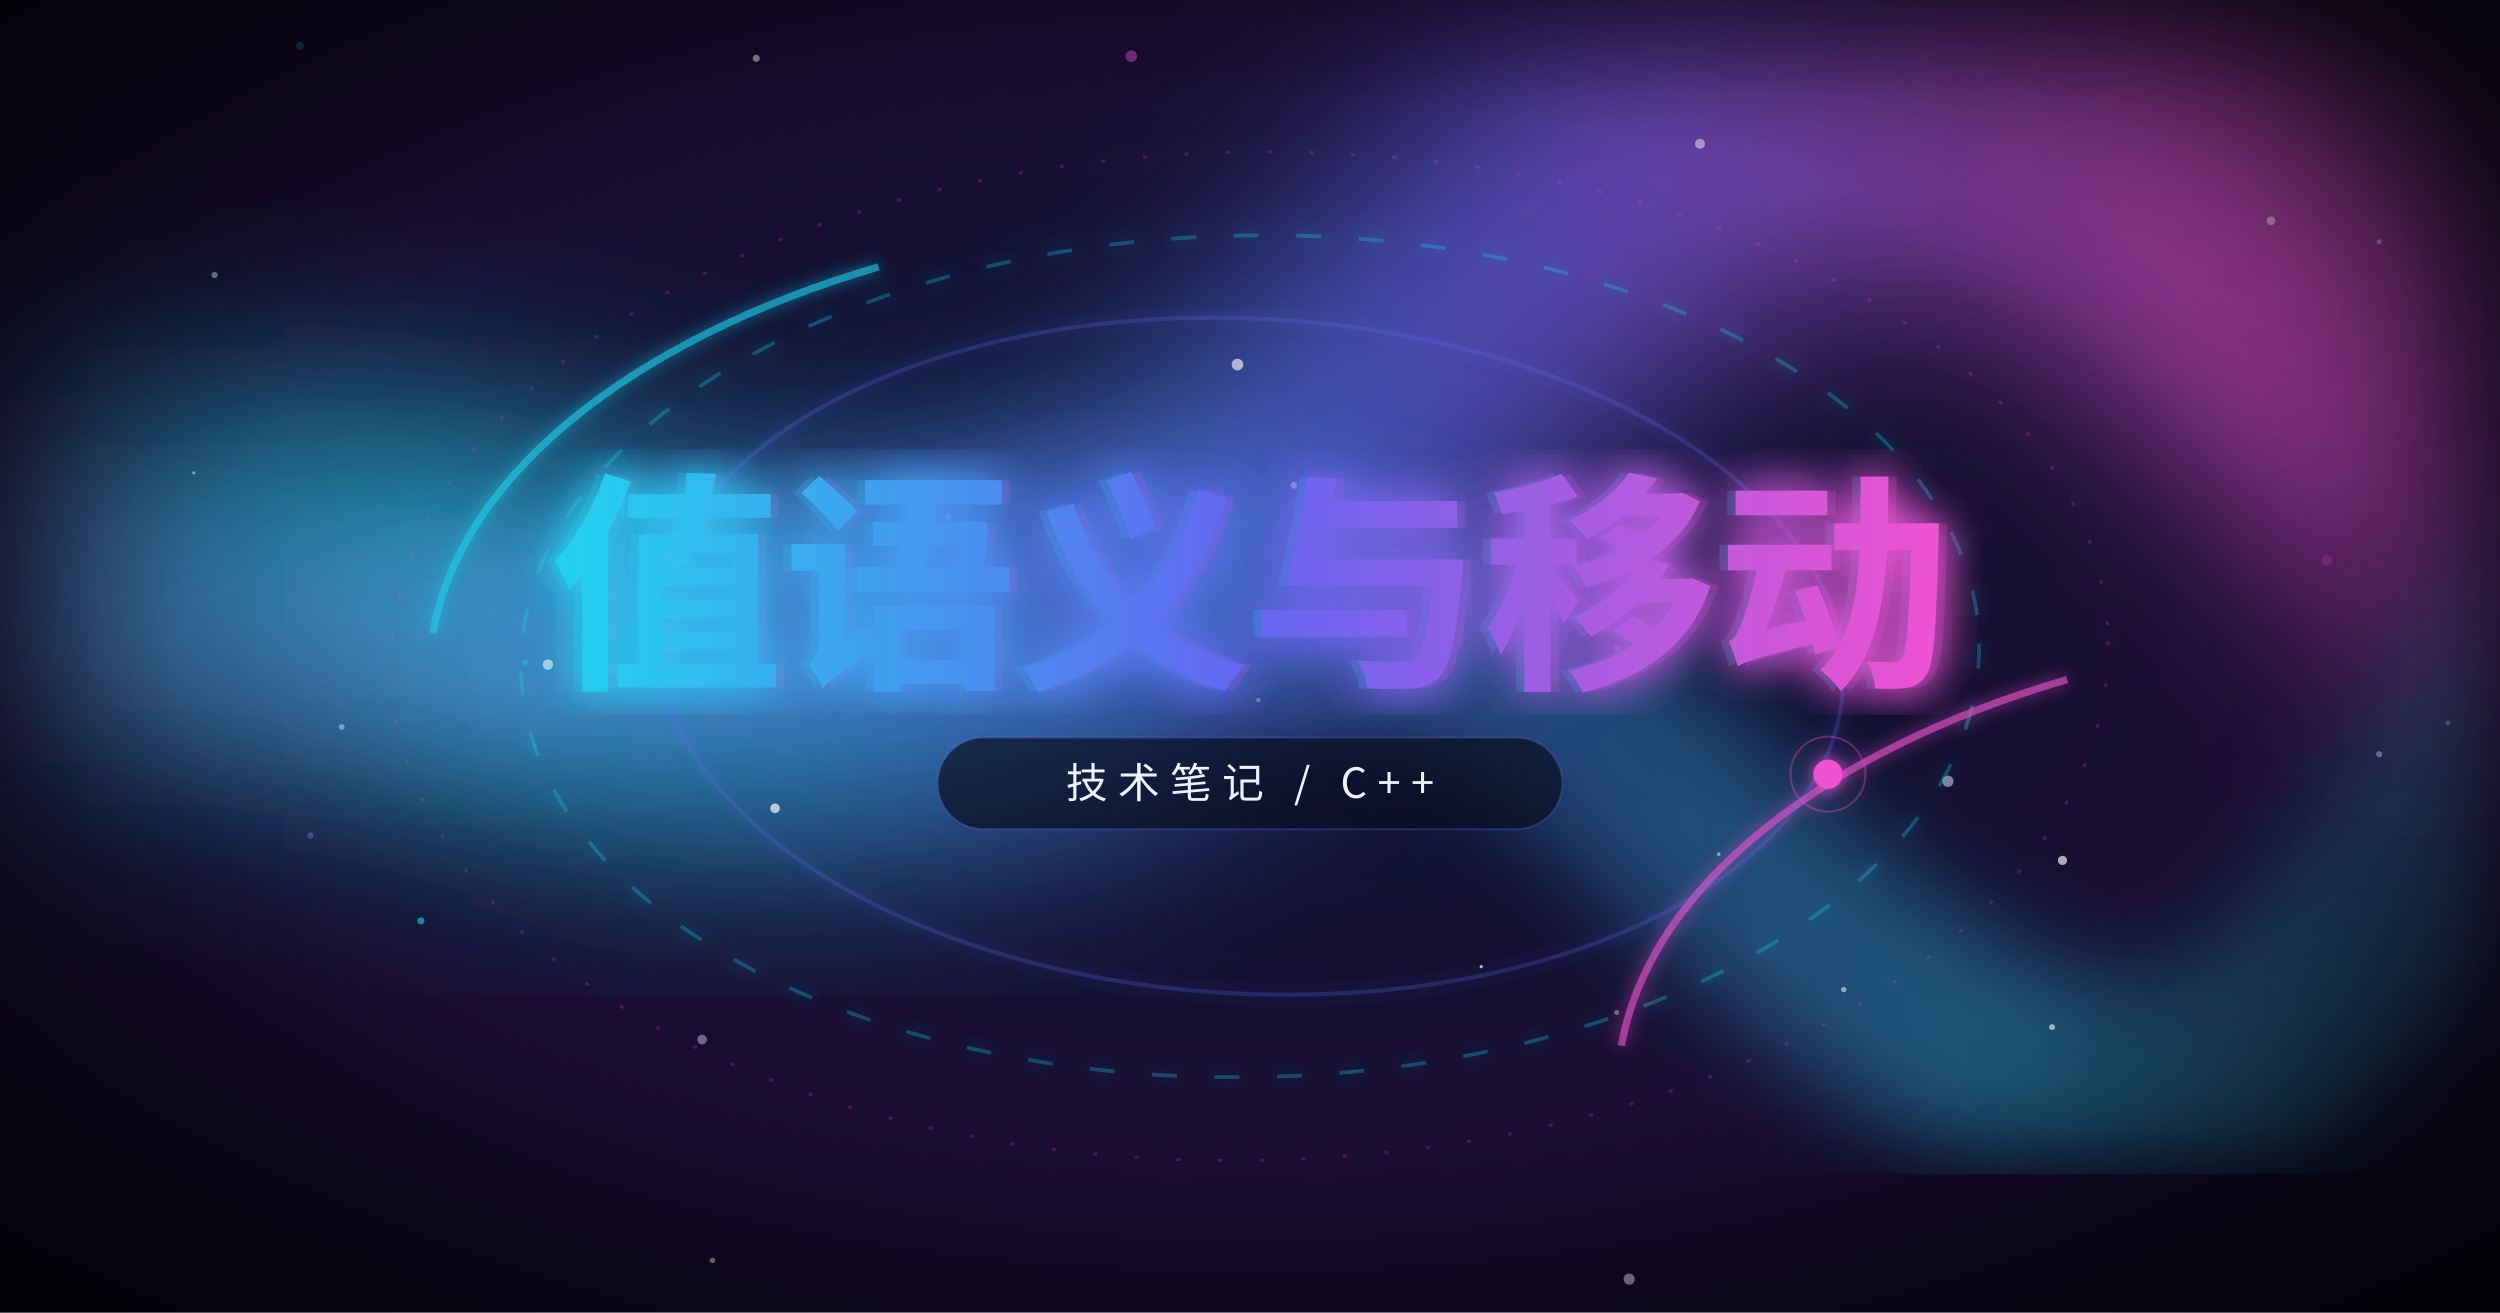
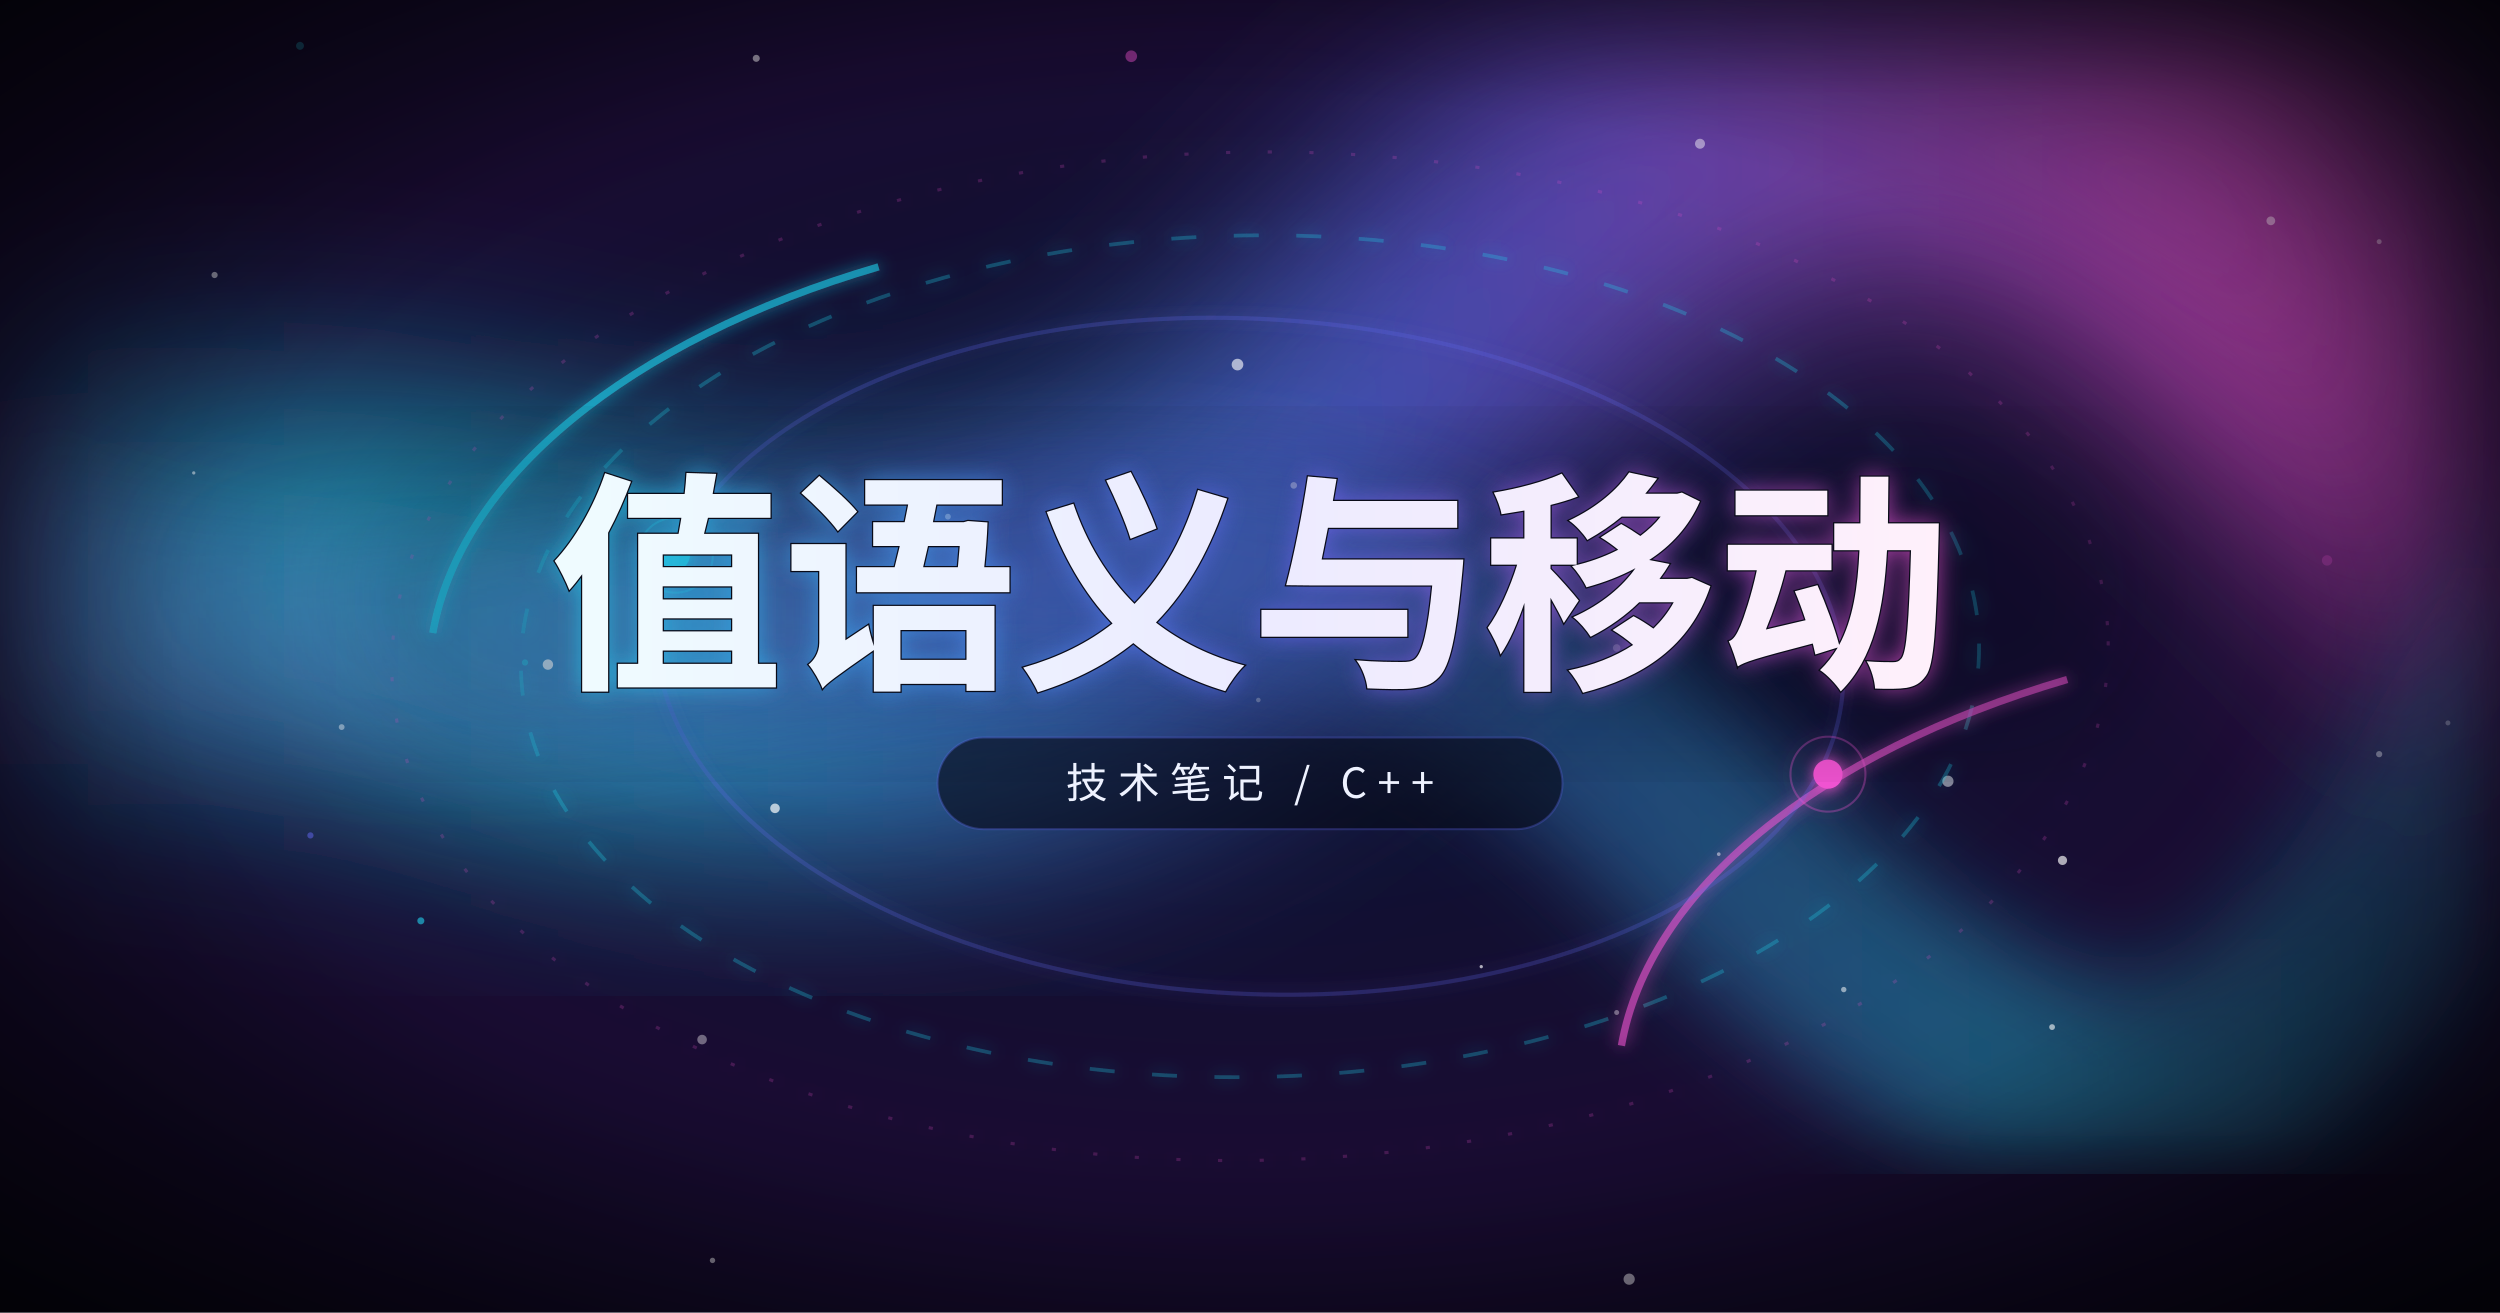
<svg xmlns="http://www.w3.org/2000/svg" width="1200" height="630" viewBox="0 0 1200 630">
  <defs>
    <radialGradient id="bg" cx="50%" cy="45%" r="82%">
      <stop stop-color="#07142f" />
      <stop offset=".52" stop-color="#190c32" />
      <stop offset="1" stop-color="#02030a" />
    </radialGradient>
    <linearGradient id="auroraA" x1="0" y1="0" x2="1" y2="0">
      <stop stop-color="#22d3ee" stop-opacity="0" />
      <stop offset=".25" stop-color="#22d3ee" stop-opacity=".82" />
      <stop offset=".56" stop-color="#6366f1" stop-opacity=".70" />
      <stop offset=".82" stop-color="#f052d1" stop-opacity=".72" />
      <stop offset="1" stop-color="#f052d1" stop-opacity="0" />
    </linearGradient>
    <linearGradient id="auroraB" x1="0" y1="0" x2="1" y2="0">
      <stop stop-color="#f052d1" stop-opacity="0" />
      <stop offset=".42" stop-color="#6366f1" stop-opacity=".56" />
      <stop offset=".75" stop-color="#22d3ee" stop-opacity=".58" />
      <stop offset="1" stop-color="#22d3ee" stop-opacity="0" />
    </linearGradient>
-     <linearGradient id="titleGradient" x1="0" y1="0" x2="1" y2="0">
+     <linearGradient id="neonGradient" x1="0" y1="0" x2="1" y2="0">
      <stop stop-color="#22d3ee" />
      <stop offset=".5" stop-color="#6366f1" />
      <stop offset="1" stop-color="#f052d1" />
+     </linearGradient>
+     <linearGradient id="titleGradient" x1="0" y1="0" x2="1" y2="0">
+       <stop stop-color="#effcff" />
+       <stop offset=".5" stop-color="#ecebff" />
+       <stop offset="1" stop-color="#fff0fb" />
    </linearGradient>
    <linearGradient id="prismGradient" x1="0" y1="0" x2="1" y2="1">
      <stop stop-color="#22d3ee" stop-opacity=".48" />
      <stop offset=".5" stop-color="#6366f1" stop-opacity=".10" />
      <stop offset="1" stop-color="#f052d1" stop-opacity=".44" />
    </linearGradient>
    <linearGradient id="glassGradient" x1="0" y1="0" x2="1" y2="1">
      <stop stop-color="#fff" stop-opacity=".13" />
      <stop offset=".48" stop-color="#fff" stop-opacity=".035" />
      <stop offset="1" stop-color="#6366f1" stop-opacity=".12" />
    </linearGradient>
    <filter id="blur48">
      <feGaussianBlur stdDeviation="48" />
    </filter>
    <filter id="blur22">
      <feGaussianBlur stdDeviation="22" />
    </filter>
    <filter id="lineGlow">
      <feGaussianBlur stdDeviation="4" result="b" />
      <feMerge>
        <feMergeNode in="b" />
        <feMergeNode in="SourceGraphic" />
      </feMerge>
    </filter>
    <filter id="softGlow">
      <feGaussianBlur stdDeviation="3" result="b" />
      <feMerge>
        <feMergeNode in="b" />
        <feMergeNode in="SourceGraphic" />
      </feMerge>
    </filter>
-     <filter id="titleGlow">
-       <feGaussianBlur stdDeviation="11" result="b1" />
-       <feGaussianBlur stdDeviation="3" result="b2" />
-       <feMerge>
-         <feMergeNode in="b1" />
-         <feMergeNode in="b2" />
-         <feMergeNode in="SourceGraphic" />
-       </feMerge>
+     <filter id="titleGlow" x="-30%" y="-50%" width="160%" height="200%">
+       <feGaussianBlur stdDeviation="6" />
    </filter>
    <radialGradient id="vignette" cx="50%" cy="50%" r="73%">
      <stop offset=".58" stop-color="#000" stop-opacity="0" />
      <stop offset="1" stop-color="#000" stop-opacity=".70" />
    </radialGradient>
  </defs>
  <rect width="1200" height="630" fill="url(#bg)" />
  <path d="M-160 409 C100 70 360 520 660 198 S1060 90 1360 438" fill="none" stroke="url(#auroraA)" stroke-width="172" filter="url(#blur48)" opacity=".94" />
  <path d="M-100 191 C220 500 500 90 800 385 S1110 465 1320 140" fill="none" stroke="url(#auroraB)" stroke-width="105" filter="url(#blur22)" opacity=".64" />
  <circle cx="202" cy="442" r="1.7" fill="#22d3ee" opacity="0.59" />
  <circle cx="990" cy="413" r="2.2" fill="#ffffff" opacity="0.65" />
  <circle cx="776" cy="311" r="1.8" fill="#ffffff" opacity="0.24" />
  <circle cx="594" cy="175" r="2.8" fill="#ffffff" opacity="0.61" />
  <circle cx="885" cy="475" r="1.3" fill="#ffffff" opacity="0.52" />
  <circle cx="543" cy="27" r="2.8" fill="#f052d1" opacity="0.46" />
  <circle cx="534" cy="281" r="1.1" fill="#ffffff" opacity="0.47" />
  <circle cx="1090" cy="106" r="2.1" fill="#ffffff" opacity="0.40" />
  <circle cx="604" cy="336" r="1.1" fill="#ffffff" opacity="0.29" />
  <circle cx="621" cy="233" r="1.6" fill="#ffffff" opacity="0.38" />
  <circle cx="809" cy="244" r="1.7" fill="#6366f1" opacity="0.50" />
  <circle cx="337" cy="499" r="2.3" fill="#ffffff" opacity="0.38" />
  <circle cx="455" cy="248" r="1.4" fill="#ffffff" opacity="0.47" />
  <circle cx="103" cy="132" r="1.5" fill="#ffffff" opacity="0.45" />
  <circle cx="1175" cy="347" r="1.2" fill="#ffffff" opacity="0.23" />
  <circle cx="144" cy="22" r="1.9" fill="#22d3ee" opacity="0.27" />
  <circle cx="263" cy="319" r="2.5" fill="#ffffff" opacity="0.60" />
  <circle cx="985" cy="493" r="1.4" fill="#ffffff" opacity="0.59" />
  <circle cx="93" cy="227" r="0.8" fill="#ffffff" opacity="0.48" />
  <circle cx="164" cy="349" r="1.4" fill="#ffffff" opacity="0.40" />
  <circle cx="1117" cy="269" r="2.5" fill="#f052d1" opacity="0.18" />
  <circle cx="782" cy="614" r="2.7" fill="#ffffff" opacity="0.46" />
  <circle cx="1142" cy="362" r="1.5" fill="#ffffff" opacity="0.34" />
  <circle cx="1142" cy="116" r="1.2" fill="#ffffff" opacity="0.32" />
  <circle cx="342" cy="605" r="1.3" fill="#ffffff" opacity="0.45" />
  <circle cx="149" cy="401" r="1.5" fill="#6366f1" opacity="0.51" />
  <circle cx="776" cy="486" r="1.2" fill="#ffffff" opacity="0.38" />
  <circle cx="825" cy="410" r="0.9" fill="#ffffff" opacity="0.48" />
  <circle cx="363" cy="28" r="1.7" fill="#ffffff" opacity="0.51" />
  <circle cx="711" cy="464" r="0.8" fill="#ffffff" opacity="0.67" />
  <circle cx="252" cy="318" r="1.5" fill="#22d3ee" opacity="0.39" />
  <circle cx="816" cy="69" r="2.4" fill="#ffffff" opacity="0.46" />
  <circle cx="935" cy="375" r="2.7" fill="#ffffff" opacity="0.48" />
  <circle cx="372" cy="388" r="2.3" fill="#ffffff" opacity="0.68" />
  <g transform="translate(600 315) rotate(-1)" fill="none" filter="url(#lineGlow)">
    <ellipse rx="350" ry="202" stroke="#22d3ee" stroke-opacity=".28" stroke-width="1.8" stroke-dasharray="12 18" />
    <ellipse rx="412" ry="242" stroke="#f052d1" stroke-opacity=".20" stroke-width="1.5" stroke-dasharray="2 18" />
    <path d="M-392 -18 A395 218 0 0 1 -175 -190" stroke="#22d3ee" stroke-width="3.5" opacity=".58" />
    <path d="M175 190 A395 218 0 0 1 392 18" stroke="#f052d1" stroke-width="3.5" opacity=".58" />
  </g>
  <g transform="translate(600 315) rotate(3)" fill="none" filter="url(#lineGlow)">
    <ellipse rx="285" ry="162" stroke="#6366f1" stroke-width="2" stroke-opacity=".24" />
    <circle cx="-278" cy="-34" r="7" fill="#22d3ee" stroke="none" />
    <circle cx="280" cy="42" r="7" fill="#f052d1" stroke="none" />
    <circle cx="-278" cy="-34" r="18" stroke="#22d3ee" stroke-opacity=".32" />
    <circle cx="280" cy="42" r="18" stroke="#f052d1" stroke-opacity=".32" />
  </g>
-   <text x="596" y="322" font-family="'PingFang SC','Microsoft YaHei','Noto Sans CJK SC',sans-serif" font-size="112" font-weight="900" fill="#22d3ee" opacity=".22" text-anchor="middle">值语义与移动</text>
-   <text x="604" y="322" font-family="'PingFang SC','Microsoft YaHei','Noto Sans CJK SC',sans-serif" font-size="112" font-weight="900" fill="#f052d1" opacity=".20" text-anchor="middle">值语义与移动</text>
-   <text x="600" y="322" font-family="'PingFang SC','Microsoft YaHei','Noto Sans CJK SC',sans-serif" font-size="112" font-weight="900" fill="url(#titleGradient)" text-anchor="middle" filter="url(#titleGlow)">值语义与移动</text>
+   <rect x="170" y="210" width="860" height="150" rx="75" fill="#02040c" opacity=".18" filter="url(#blur22)" />
+   <text x="600" y="322" font-family="'PingFang SC','Microsoft YaHei','Noto Sans CJK SC',sans-serif" font-size="112" font-weight="900" fill="url(#neonGradient)" opacity=".72" text-anchor="middle" filter="url(#titleGlow)">值语义与移动</text>
+   <text x="600" y="322" font-family="'PingFang SC','Microsoft YaHei','Noto Sans CJK SC',sans-serif" font-size="112" font-weight="900" fill="url(#titleGradient)" stroke="#090b18" stroke-width="1.2" paint-order="stroke" text-anchor="middle">值语义与移动</text>
  <rect x="450" y="354" width="300" height="44" rx="22" fill="#070a18" opacity=".64" stroke="#6366f1" stroke-opacity=".42" />
  <text x="600" y="383" font-family="'PingFang SC','Microsoft YaHei','Noto Sans CJK SC',sans-serif" font-size="20" fill="#eef2ff" text-anchor="middle" letter-spacing="5">技术笔记 / C++</text>
  <rect width="1200" height="630" fill="url(#vignette)" pointer-events="none" />
</svg>
